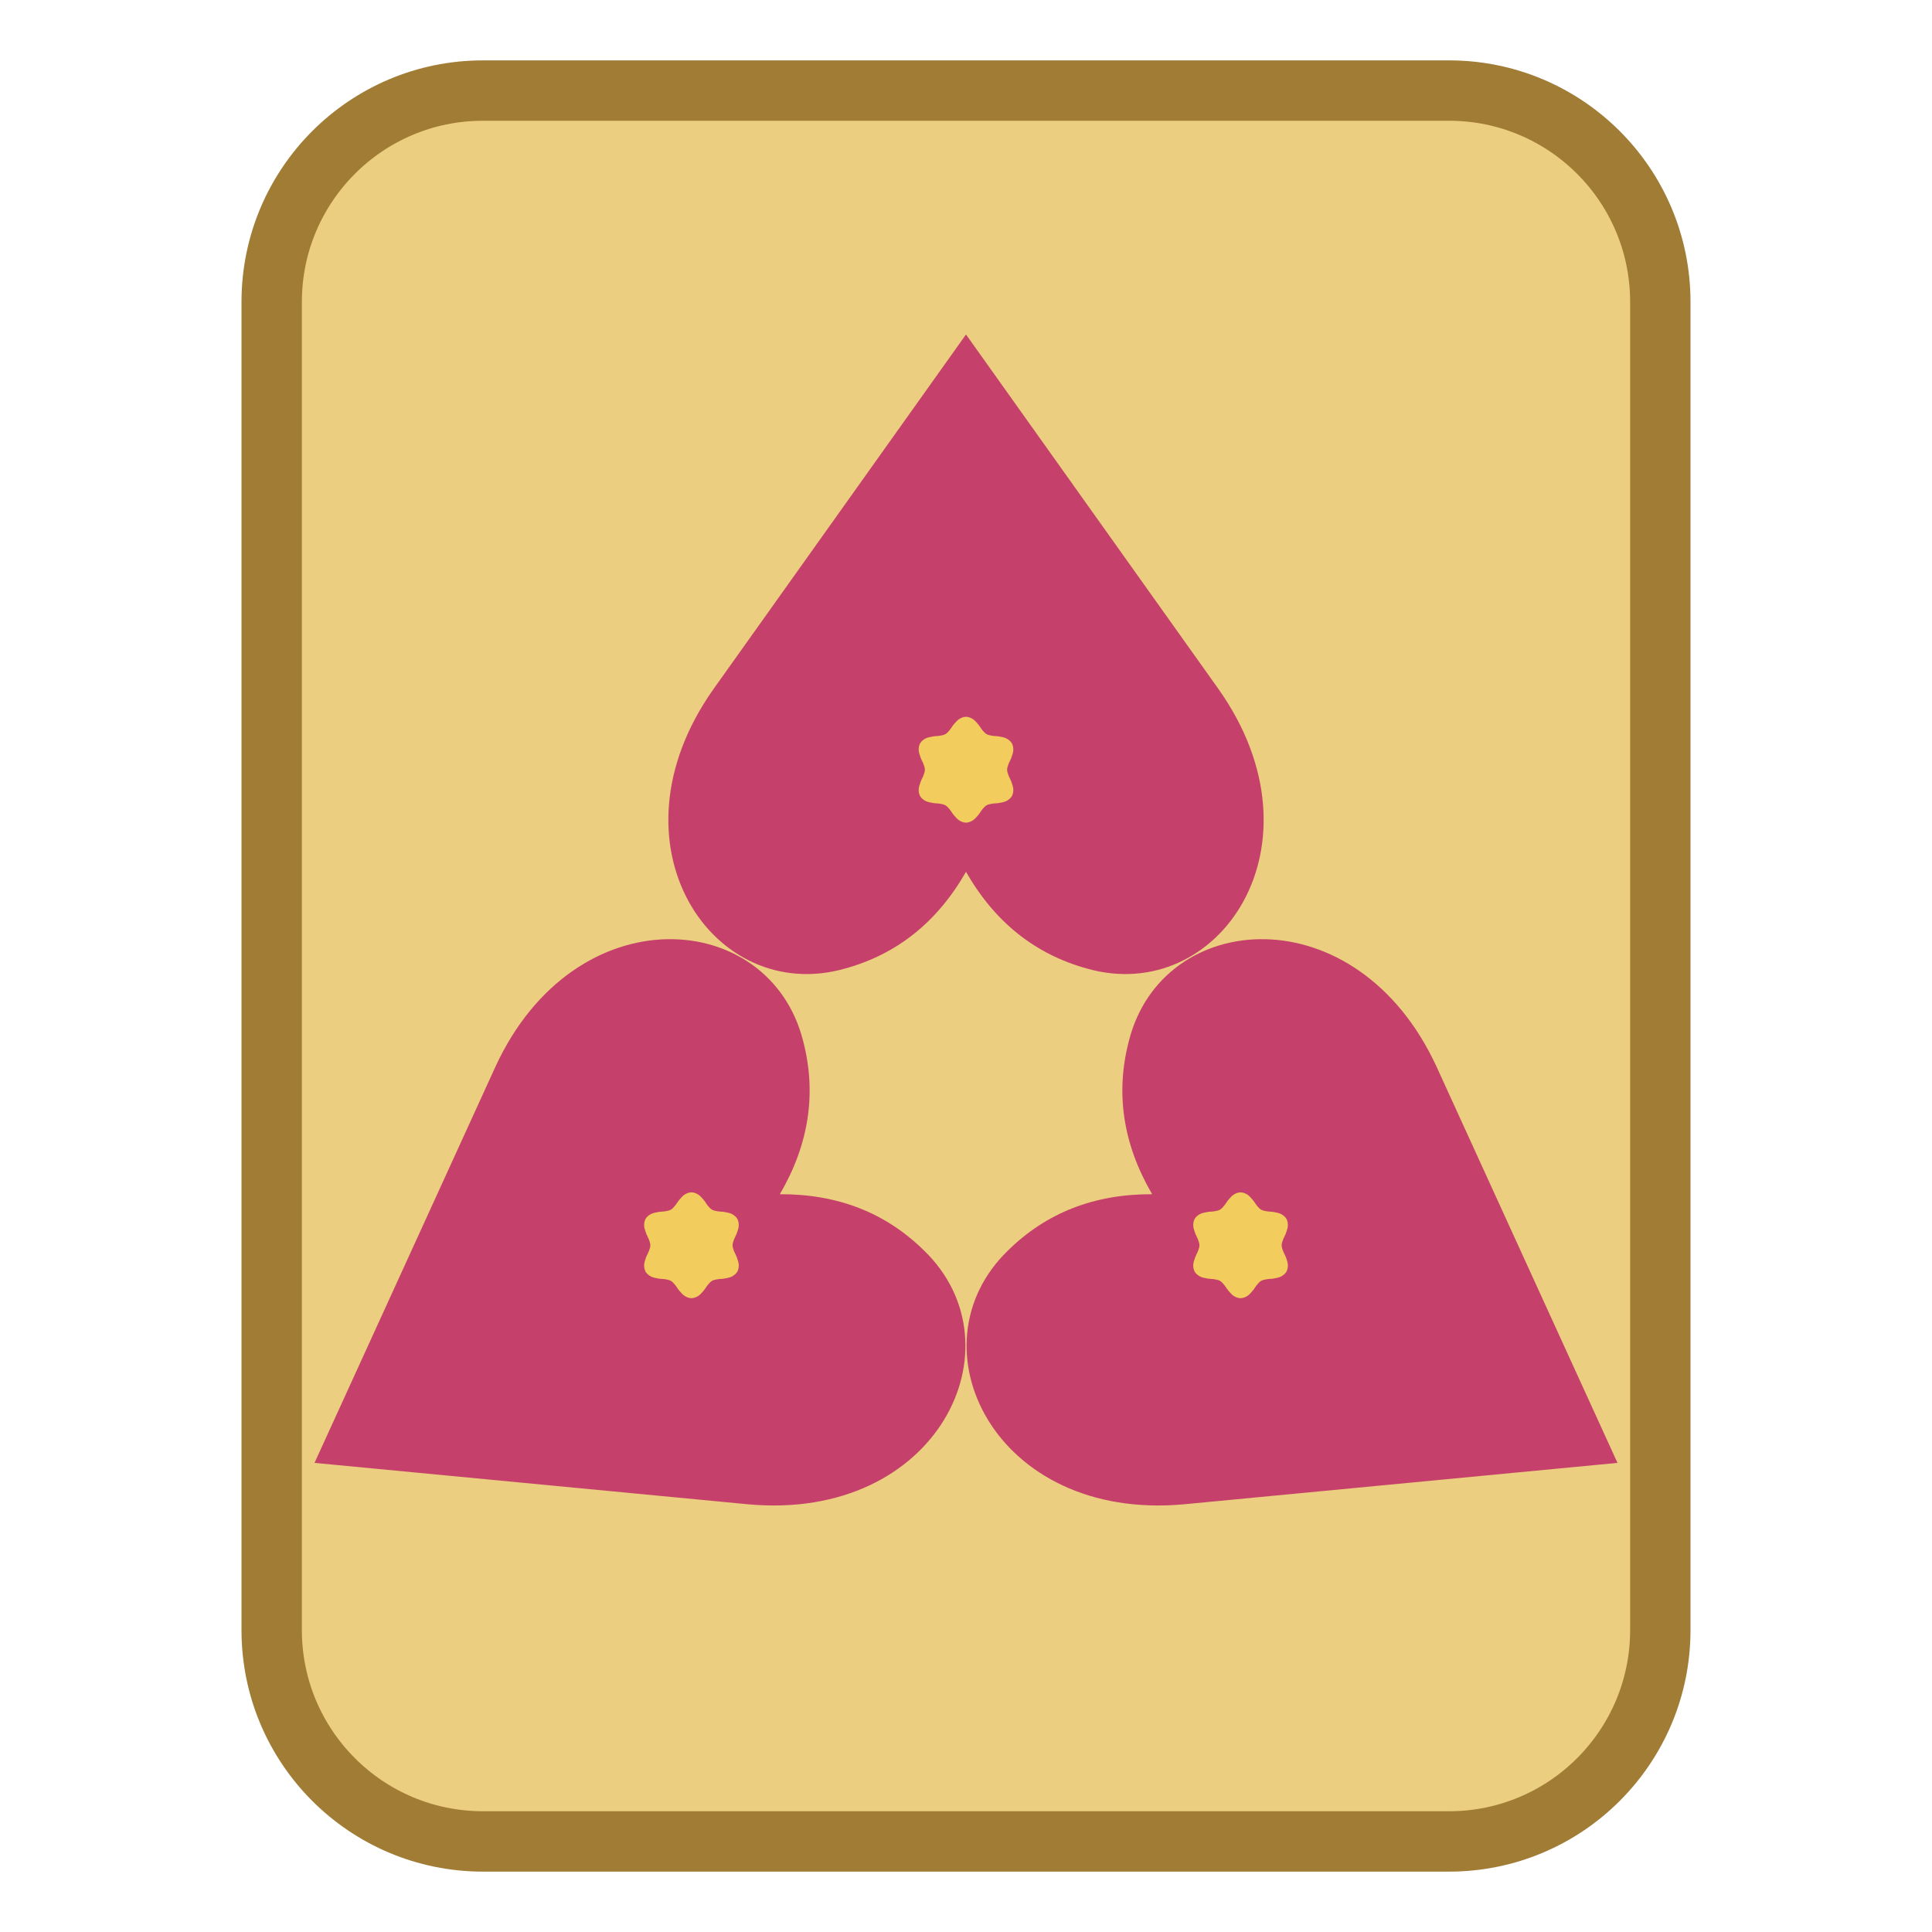
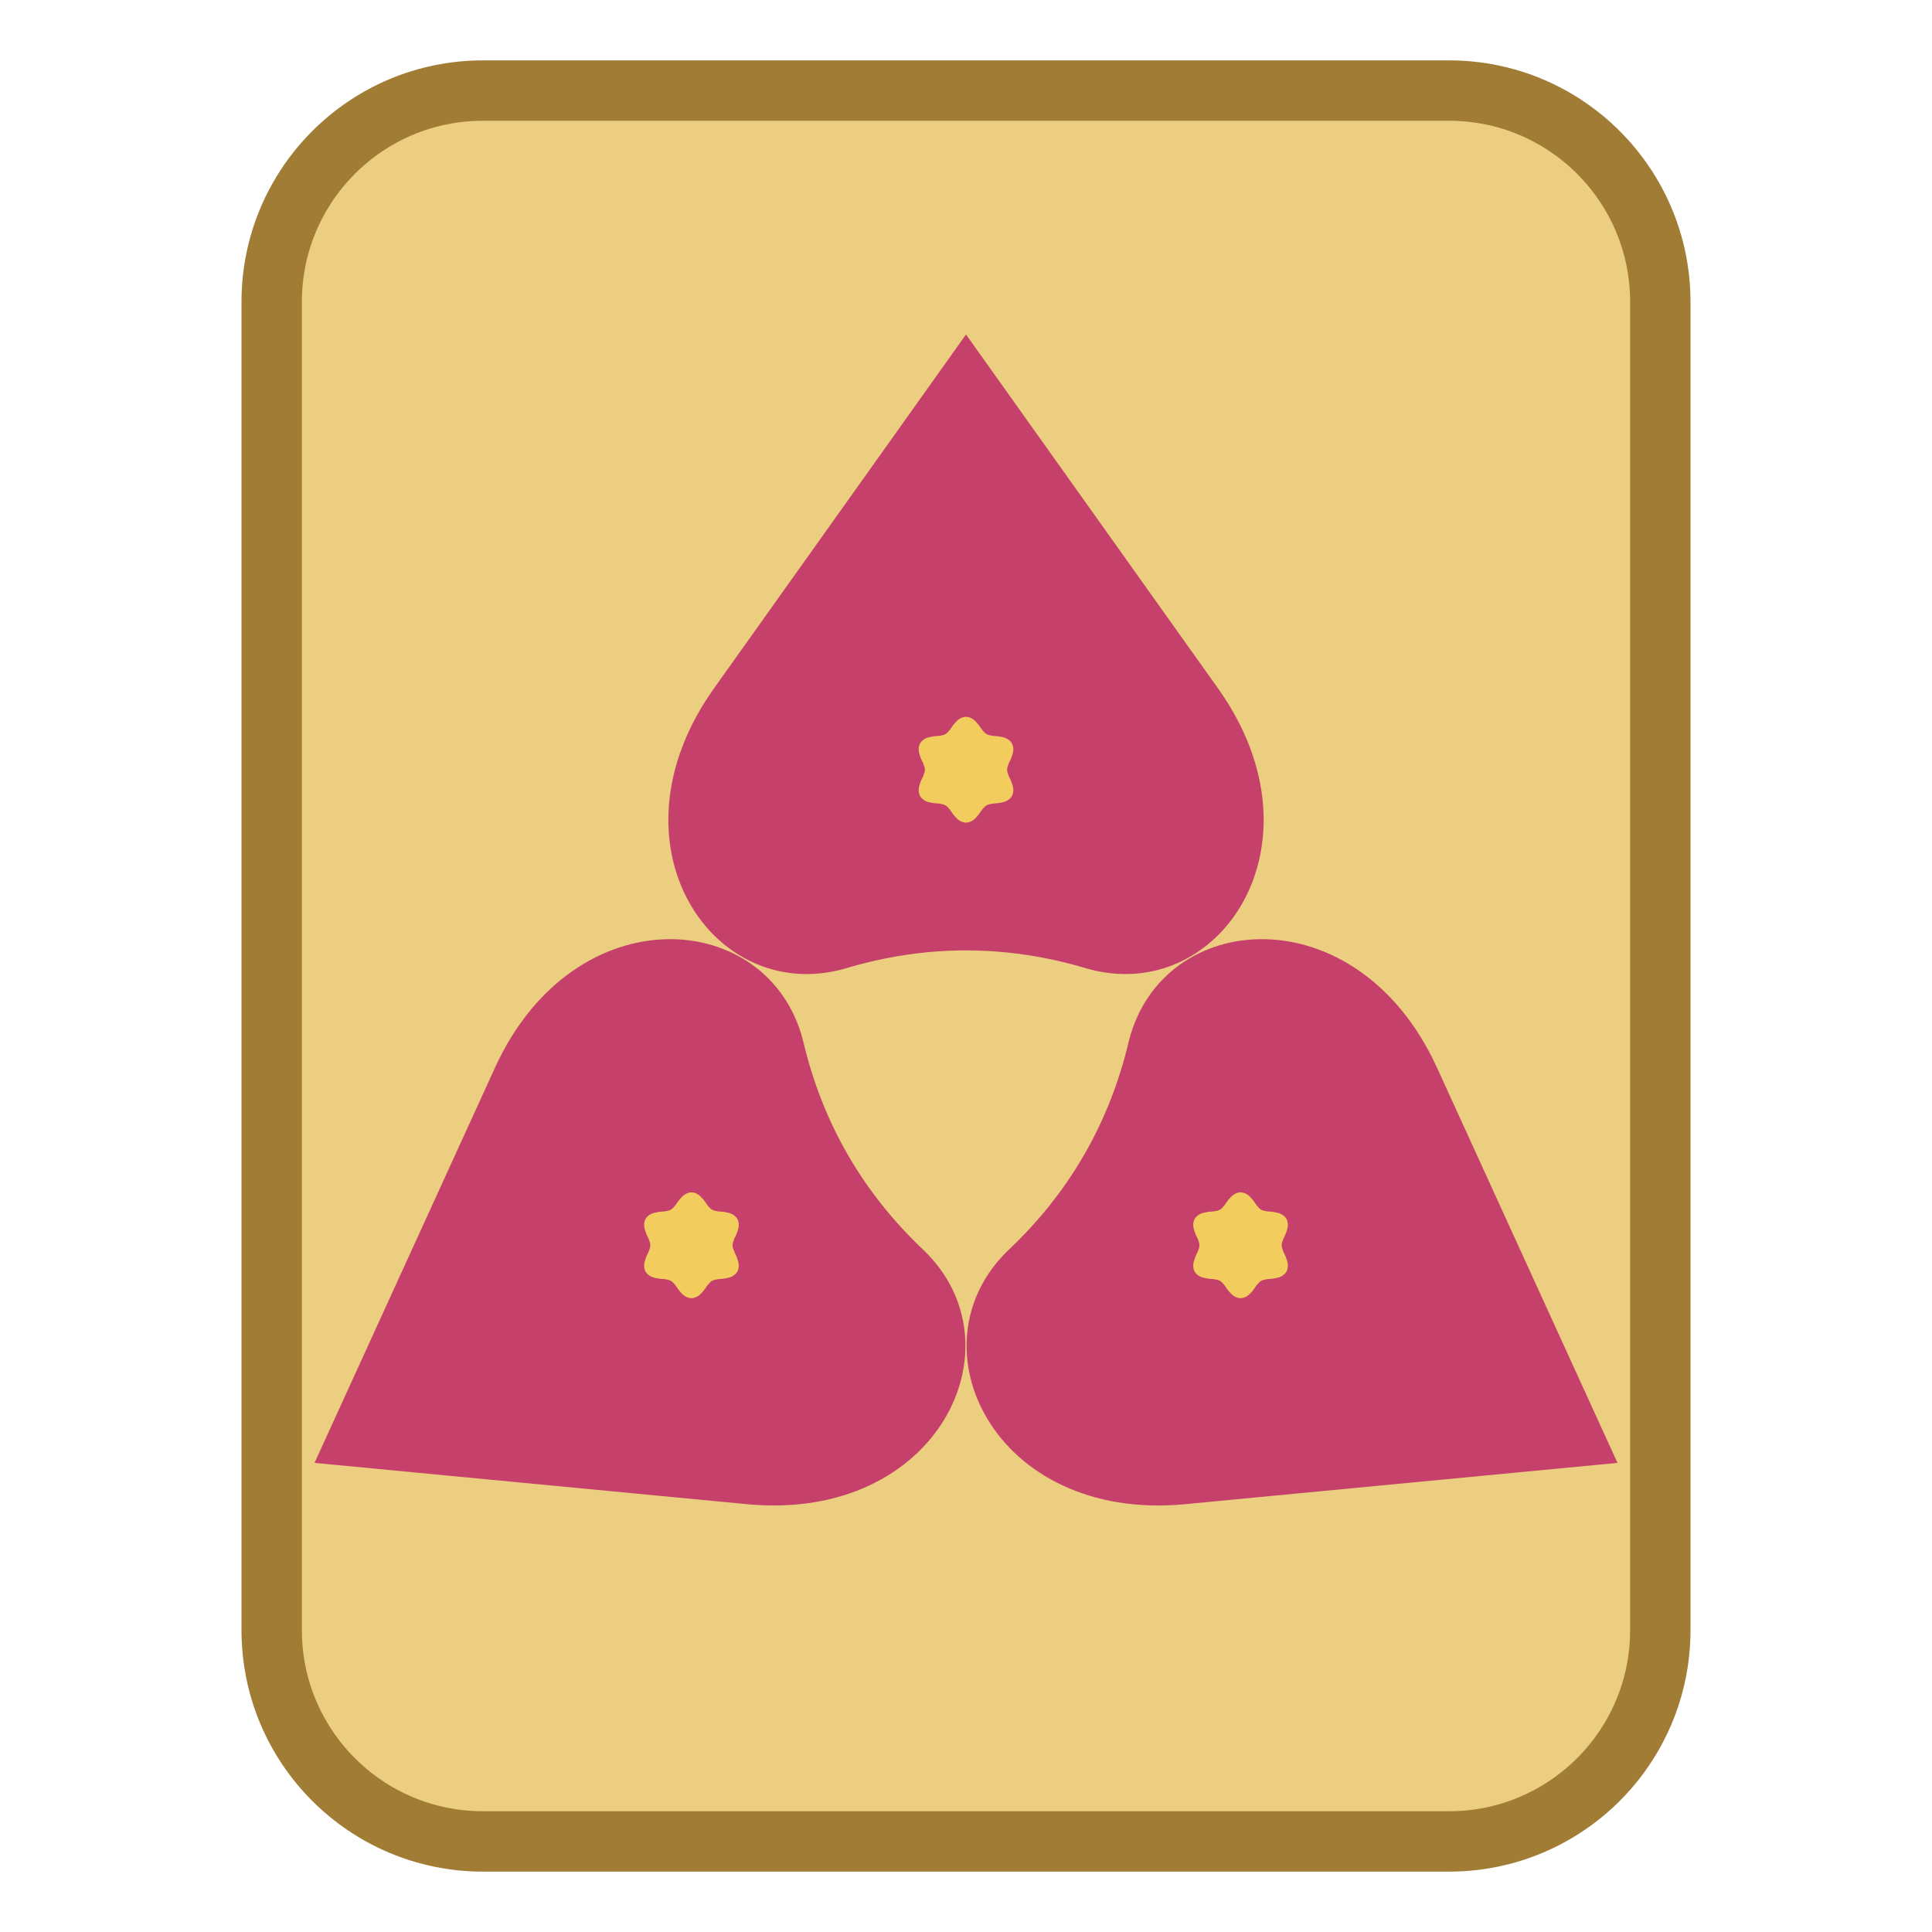
<svg xmlns="http://www.w3.org/2000/svg" viewBox="0 0 64 64" fill="none" role="img" aria-label="向外开花">
  <rect x="9" y="3" width="46" height="58" rx="7" fill="#ECCE80" stroke="#A17C35" stroke-width="2" />
  <g transform="translate(32 36) scale(0.89) translate(-32 -36)">
    <g transform="rotate(0 32 36) translate(0 -3) rotate(0 32 29)">
-       <path d="M32 11 L41.4 24.2 C45.5 30 41.4 36 36.5 34.6 Q33.6 33.8 32 31 Q30.4 33.8 27.5 34.6 C22.6 36 18.5 30 22.6 24.2 Z" fill="#C5416B" />
+       <path d="M32 11 L41.4 24.2 C45.5 30 41.4 36 36.5 34.6 C33.5 33.7 30.5 33.7 27.5 34.6 C22.6 36 18.5 30 22.6 24.2 Z" fill="#C5416B" />
      <path d="M32 28.53C32.083 28.53 32.173 28.564 32.249 28.611C32.324 28.657 32.393 28.74 32.453 28.81C32.513 28.879 32.558 28.966 32.61 29.027C32.662 29.088 32.705 29.14 32.765 29.175C32.825 29.21 32.892 29.221 32.971 29.235C33.049 29.25 33.147 29.245 33.237 29.263C33.328 29.28 33.434 29.298 33.512 29.34C33.59 29.382 33.665 29.443 33.706 29.515C33.748 29.587 33.763 29.682 33.761 29.771C33.758 29.86 33.72 29.96 33.69 30.047C33.66 30.134 33.608 30.216 33.581 30.292C33.554 30.367 33.53 30.431 33.53 30.5C33.53 30.569 33.554 30.633 33.581 30.708C33.608 30.784 33.66 30.866 33.69 30.953C33.72 31.04 33.758 31.14 33.761 31.229C33.763 31.318 33.748 31.413 33.706 31.485C33.665 31.557 33.59 31.618 33.512 31.66C33.434 31.702 33.328 31.72 33.237 31.737C33.147 31.755 33.049 31.75 32.971 31.765C32.892 31.779 32.825 31.79 32.765 31.825C32.705 31.86 32.662 31.912 32.61 31.973C32.558 32.034 32.513 32.121 32.453 32.19C32.393 32.26 32.324 32.343 32.249 32.389C32.173 32.436 32.083 32.47 32 32.47C31.917 32.47 31.827 32.436 31.751 32.389C31.676 32.343 31.607 32.26 31.547 32.19C31.487 32.121 31.442 32.034 31.39 31.973C31.338 31.912 31.295 31.86 31.235 31.825C31.175 31.79 31.108 31.779 31.029 31.765C30.951 31.75 30.853 31.755 30.763 31.737C30.672 31.72 30.566 31.702 30.488 31.66C30.41 31.618 30.335 31.557 30.294 31.485C30.253 31.413 30.237 31.318 30.239 31.229C30.242 31.14 30.28 31.04 30.31 30.953C30.34 30.866 30.392 30.784 30.419 30.708C30.446 30.633 30.47 30.569 30.47 30.5C30.47 30.431 30.446 30.367 30.419 30.292C30.392 30.216 30.34 30.134 30.31 30.047C30.28 29.96 30.242 29.86 30.239 29.771C30.237 29.682 30.253 29.587 30.294 29.515C30.335 29.443 30.41 29.382 30.488 29.34C30.566 29.298 30.672 29.28 30.763 29.263C30.853 29.245 30.951 29.25 31.029 29.235C31.108 29.221 31.175 29.21 31.235 29.175C31.295 29.14 31.338 29.088 31.39 29.027C31.442 28.966 31.487 28.879 31.547 28.81C31.607 28.74 31.676 28.657 31.751 28.611C31.827 28.564 31.917 28.53 32 28.53Z" transform="translate(0 -3.3)" fill="#F2CD5D" />
    </g>
    <g transform="rotate(120 32 36) translate(0 -3) rotate(0 32 29)">
-       <path d="M32 11 L41.4 24.2 C45.5 30 41.4 36 36.5 34.6 Q33.6 33.8 32 31 Q30.4 33.8 27.5 34.6 C22.6 36 18.5 30 22.6 24.2 Z" fill="#C5416B" />
+       <path d="M32 11 L41.4 24.2 C45.5 30 41.4 36 36.5 34.6 C33.5 33.7 30.5 33.7 27.5 34.6 C22.6 36 18.5 30 22.6 24.2 Z" fill="#C5416B" />
      <path d="M32 28.53C32.083 28.53 32.173 28.564 32.249 28.611C32.324 28.657 32.393 28.74 32.453 28.81C32.513 28.879 32.558 28.966 32.61 29.027C32.662 29.088 32.705 29.14 32.765 29.175C32.825 29.21 32.892 29.221 32.971 29.235C33.049 29.25 33.147 29.245 33.237 29.263C33.328 29.28 33.434 29.298 33.512 29.34C33.59 29.382 33.665 29.443 33.706 29.515C33.748 29.587 33.763 29.682 33.761 29.771C33.758 29.86 33.72 29.96 33.69 30.047C33.66 30.134 33.608 30.216 33.581 30.292C33.554 30.367 33.53 30.431 33.53 30.5C33.53 30.569 33.554 30.633 33.581 30.708C33.608 30.784 33.66 30.866 33.69 30.953C33.72 31.04 33.758 31.14 33.761 31.229C33.763 31.318 33.748 31.413 33.706 31.485C33.665 31.557 33.59 31.618 33.512 31.66C33.434 31.702 33.328 31.72 33.237 31.737C33.147 31.755 33.049 31.75 32.971 31.765C32.892 31.779 32.825 31.79 32.765 31.825C32.705 31.86 32.662 31.912 32.61 31.973C32.558 32.034 32.513 32.121 32.453 32.19C32.393 32.26 32.324 32.343 32.249 32.389C32.173 32.436 32.083 32.47 32 32.47C31.917 32.47 31.827 32.436 31.751 32.389C31.676 32.343 31.607 32.26 31.547 32.19C31.487 32.121 31.442 32.034 31.39 31.973C31.338 31.912 31.295 31.86 31.235 31.825C31.175 31.79 31.108 31.779 31.029 31.765C30.951 31.75 30.853 31.755 30.763 31.737C30.672 31.72 30.566 31.702 30.488 31.66C30.41 31.618 30.335 31.557 30.294 31.485C30.253 31.413 30.237 31.318 30.239 31.229C30.242 31.14 30.28 31.04 30.31 30.953C30.34 30.866 30.392 30.784 30.419 30.708C30.446 30.633 30.47 30.569 30.47 30.5C30.47 30.431 30.446 30.367 30.419 30.292C30.392 30.216 30.34 30.134 30.31 30.047C30.28 29.96 30.242 29.86 30.239 29.771C30.237 29.682 30.253 29.587 30.294 29.515C30.335 29.443 30.41 29.382 30.488 29.34C30.566 29.298 30.672 29.28 30.763 29.263C30.853 29.245 30.951 29.25 31.029 29.235C31.108 29.221 31.175 29.21 31.235 29.175C31.295 29.14 31.338 29.088 31.39 29.027C31.442 28.966 31.487 28.879 31.547 28.81C31.607 28.74 31.676 28.657 31.751 28.611C31.827 28.564 31.917 28.53 32 28.53Z" transform="translate(0 -3.3)" fill="#F2CD5D" />
    </g>
    <g transform="rotate(240 32 36) translate(0 -3) rotate(0 32 29)">
-       <path d="M32 11 L41.4 24.2 C45.5 30 41.4 36 36.5 34.6 Q33.6 33.8 32 31 Q30.4 33.8 27.5 34.6 C22.6 36 18.5 30 22.6 24.2 Z" fill="#C5416B" />
+       <path d="M32 11 L41.4 24.2 C45.5 30 41.4 36 36.5 34.6 C33.5 33.7 30.5 33.7 27.5 34.6 C22.6 36 18.5 30 22.6 24.2 Z" fill="#C5416B" />
      <path d="M32 28.53C32.083 28.53 32.173 28.564 32.249 28.611C32.324 28.657 32.393 28.74 32.453 28.81C32.513 28.879 32.558 28.966 32.61 29.027C32.662 29.088 32.705 29.14 32.765 29.175C32.825 29.21 32.892 29.221 32.971 29.235C33.049 29.25 33.147 29.245 33.237 29.263C33.328 29.28 33.434 29.298 33.512 29.34C33.59 29.382 33.665 29.443 33.706 29.515C33.748 29.587 33.763 29.682 33.761 29.771C33.758 29.86 33.72 29.96 33.69 30.047C33.66 30.134 33.608 30.216 33.581 30.292C33.554 30.367 33.53 30.431 33.53 30.5C33.53 30.569 33.554 30.633 33.581 30.708C33.608 30.784 33.66 30.866 33.69 30.953C33.72 31.04 33.758 31.14 33.761 31.229C33.763 31.318 33.748 31.413 33.706 31.485C33.665 31.557 33.59 31.618 33.512 31.66C33.434 31.702 33.328 31.72 33.237 31.737C33.147 31.755 33.049 31.75 32.971 31.765C32.892 31.779 32.825 31.79 32.765 31.825C32.705 31.86 32.662 31.912 32.61 31.973C32.558 32.034 32.513 32.121 32.453 32.19C32.393 32.26 32.324 32.343 32.249 32.389C32.173 32.436 32.083 32.47 32 32.47C31.917 32.47 31.827 32.436 31.751 32.389C31.676 32.343 31.607 32.26 31.547 32.19C31.487 32.121 31.442 32.034 31.39 31.973C31.338 31.912 31.295 31.86 31.235 31.825C31.175 31.79 31.108 31.779 31.029 31.765C30.951 31.75 30.853 31.755 30.763 31.737C30.672 31.72 30.566 31.702 30.488 31.66C30.41 31.618 30.335 31.557 30.294 31.485C30.253 31.413 30.237 31.318 30.239 31.229C30.242 31.14 30.28 31.04 30.31 30.953C30.34 30.866 30.392 30.784 30.419 30.708C30.446 30.633 30.47 30.569 30.47 30.5C30.47 30.431 30.446 30.367 30.419 30.292C30.392 30.216 30.34 30.134 30.31 30.047C30.28 29.96 30.242 29.86 30.239 29.771C30.237 29.682 30.253 29.587 30.294 29.515C30.335 29.443 30.41 29.382 30.488 29.34C30.566 29.298 30.672 29.28 30.763 29.263C30.853 29.245 30.951 29.25 31.029 29.235C31.108 29.221 31.175 29.21 31.235 29.175C31.295 29.14 31.338 29.088 31.39 29.027C31.442 28.966 31.487 28.879 31.547 28.81C31.607 28.74 31.676 28.657 31.751 28.611C31.827 28.564 31.917 28.53 32 28.53Z" transform="translate(0 -3.3)" fill="#F2CD5D" />
    </g>
  </g>
</svg>
